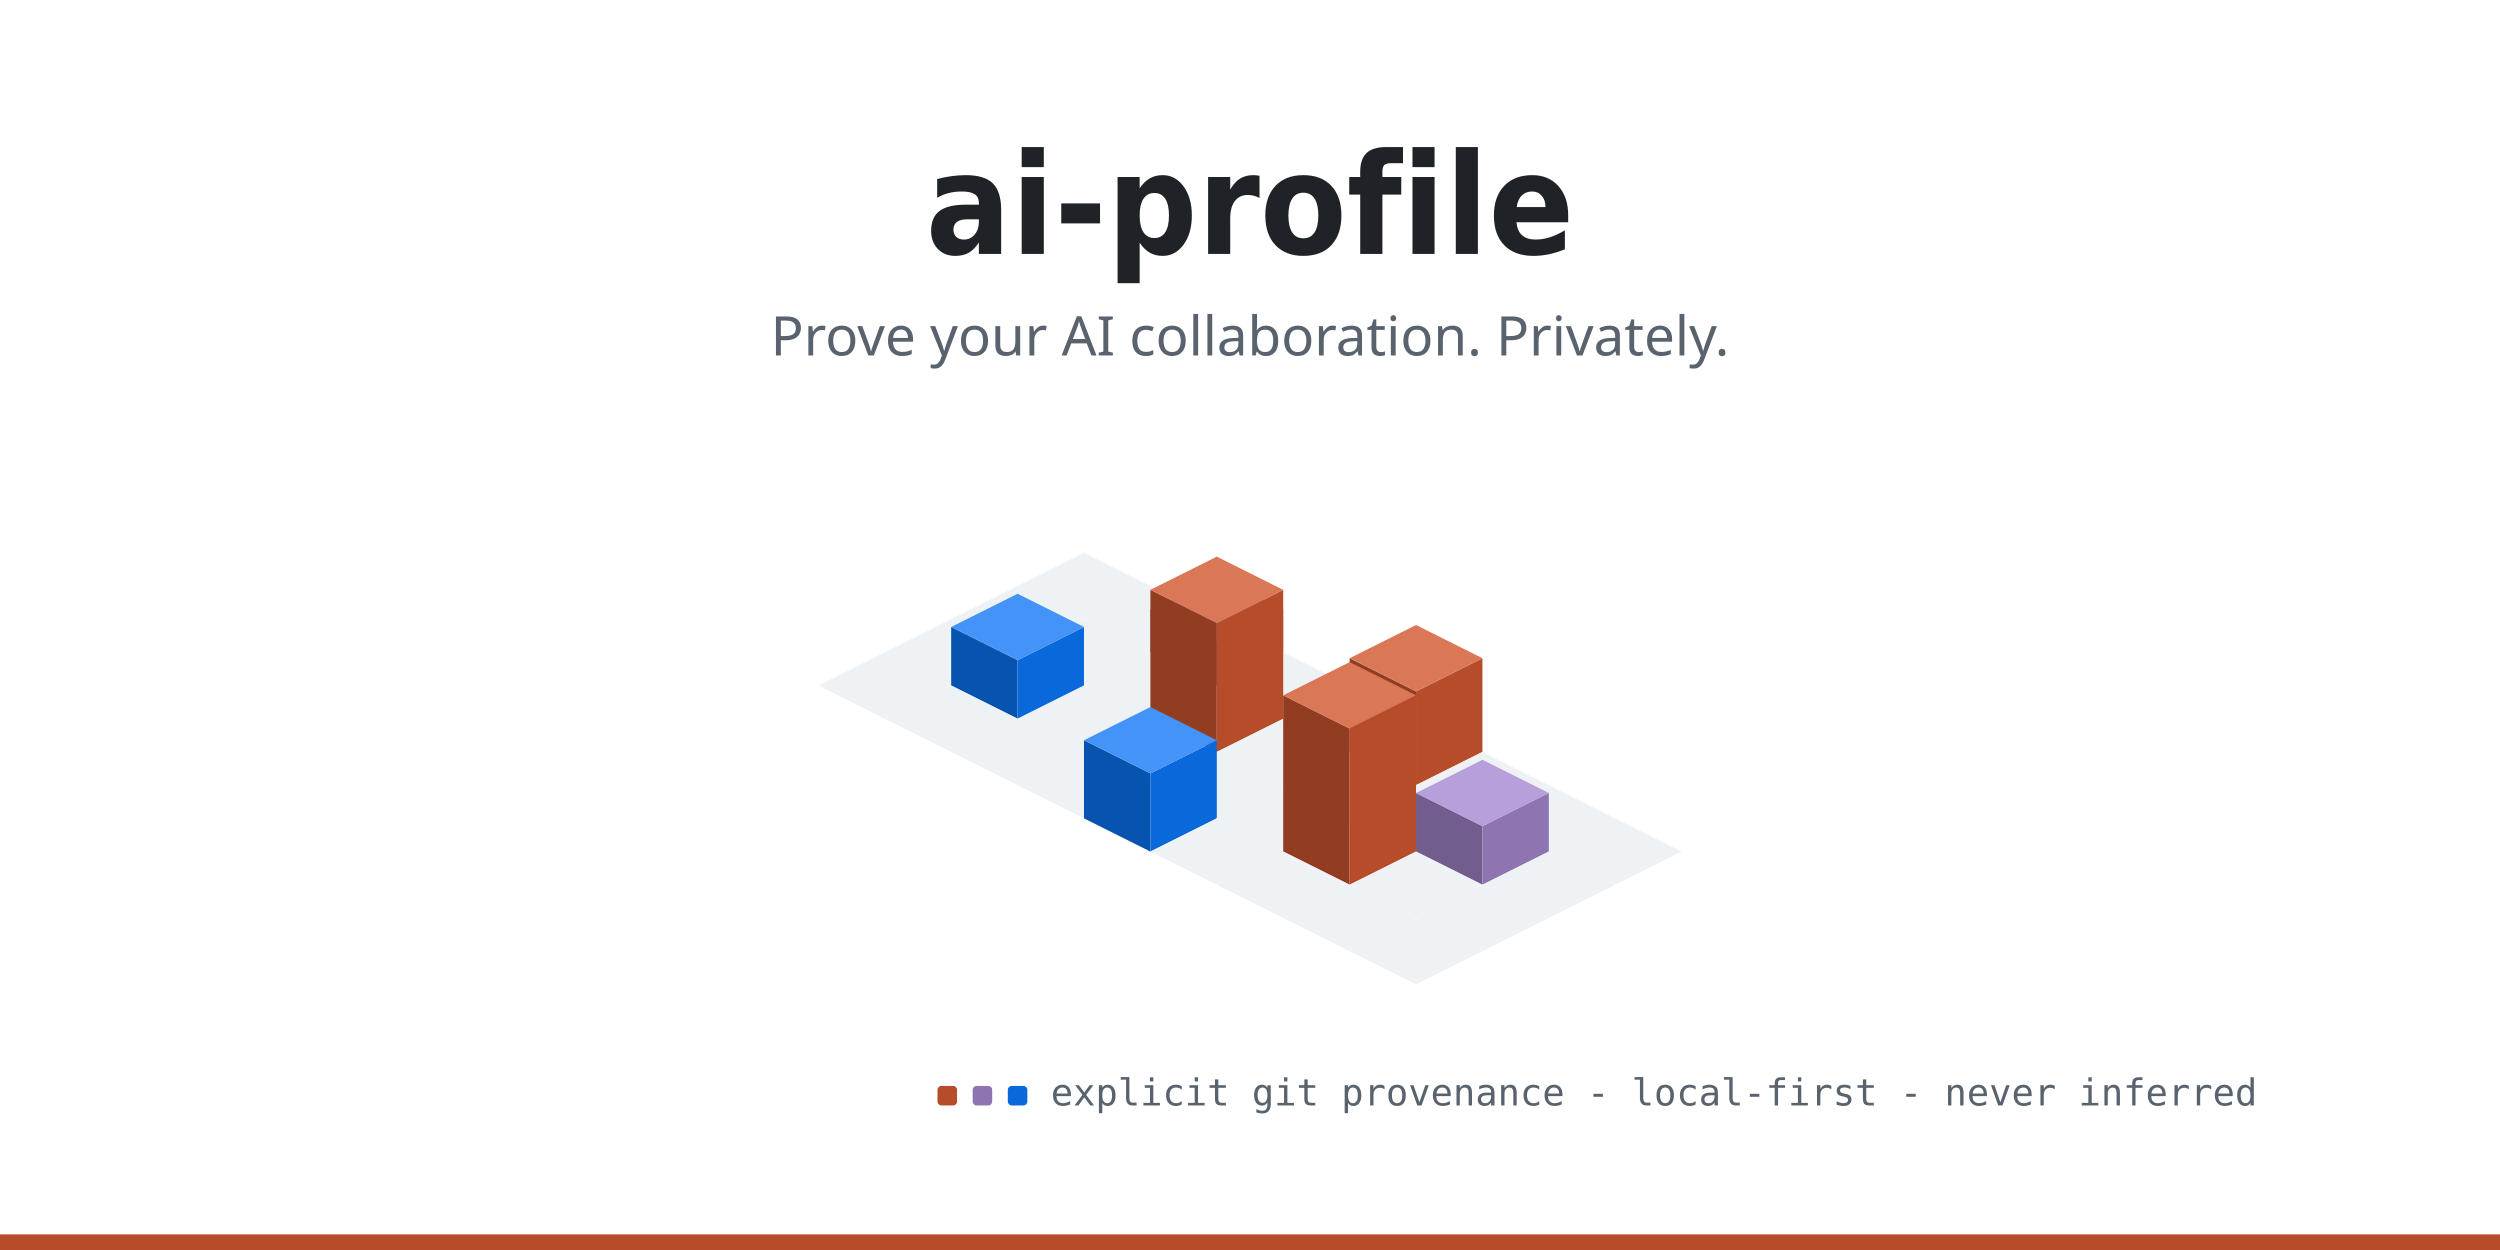
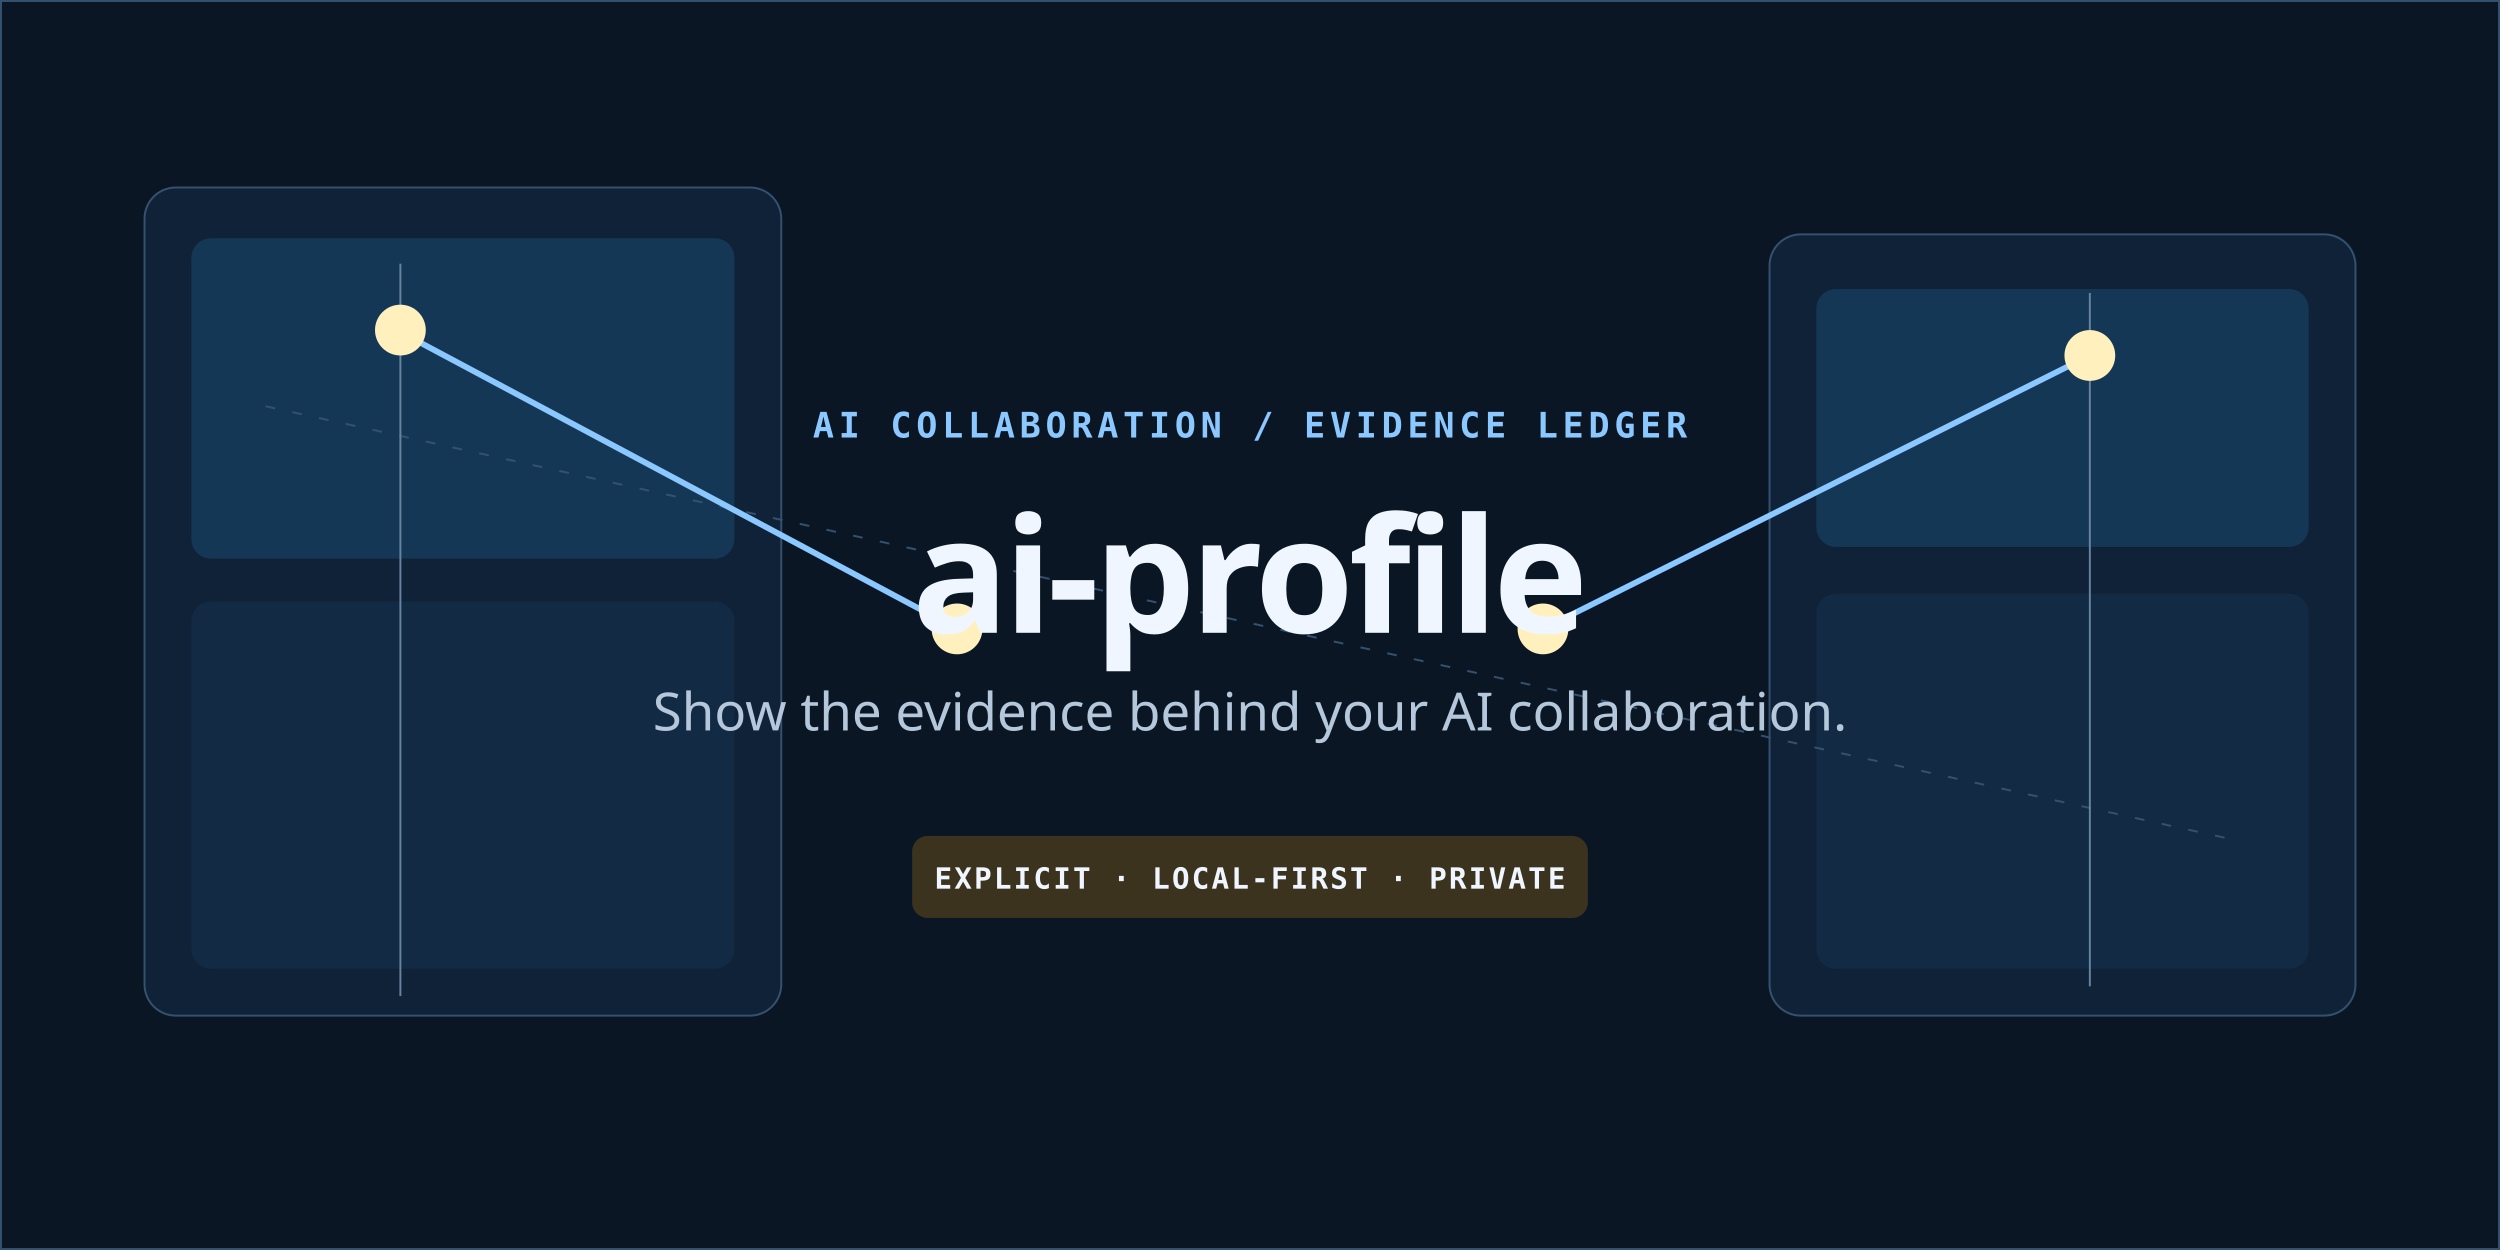
- <svg xmlns="http://www.w3.org/2000/svg" width="1280" height="640" viewBox="0 0 1280 640">
-   <rect width="1280" height="640" fill="#ffffff" />
-   <rect x="0" y="632" width="1280" height="8" fill="#B74C2A" />
-   <text x="640" y="130" text-anchor="middle" font-family="Bahnschrift, 'DIN Alternate', 'Franklin Gothic Medium', 'DejaVu Sans Condensed', 'Liberation Sans Narrow', 'Trebuchet MS', sans-serif" font-size="72" font-weight="700" fill="#1f2328">ai-profile</text>
-   <text x="640" y="182" text-anchor="middle" font-family="'Trebuchet MS', Corbel, 'Avenir Next', Avenir, Ubuntu, sans-serif" font-size="28" fill="#59636e">Prove your AI collaboration. Privately.</text>
-   <polygon points="555,283 589,300 555,317 521,300" fill="#eff2f5" />
-   <polygon points="521,300 555,317 521,334 487,317" fill="#eff2f5" />
-   <polygon points="589,300 623,317 589,334 555,317" fill="#eff2f5" />
-   <polygon points="487,317 521,334 487,351 453,334" fill="#eff2f5" />
-   <polygon points="555,317 589,334 555,351 521,334" fill="#eff2f5" />
-   <polygon points="589,334 623,351 623,329 589,312" fill="#715d8e" />
-   <polygon points="657,334 623,351 623,329 657,312" fill="#8E75B2" />
-   <polygon points="623,295 657,312 623,329 589,312" fill="#B79FDB" />
-   <polygon points="453,334 487,351 453,368 419,351" fill="#eff2f5" />
-   <polygon points="487,351 521,368 521,338 487,321" fill="#0754ae" />
-   <polygon points="555,351 521,368 521,338 555,321" fill="#0969da" />
-   <polygon points="521,304 555,321 521,338 487,321" fill="#4493f8" />
-   <polygon points="589,334 623,351 589,368 555,351" fill="#eff2f5" />
-   <polygon points="657,334 691,351 657,368 623,351" fill="#eff2f5" />
-   <polygon points="487,351 521,368 487,385 453,368" fill="#eff2f5" />
-   <polygon points="555,351 589,368 555,385 521,368" fill="#eff2f5" />
-   <polygon points="589,368 623,385 623,319 589,302" fill="#923c21" />
-   <polygon points="657,368 623,385 623,319 657,302" fill="#B74C2A" />
-   <polygon points="623,285 657,302 623,319 589,302" fill="#D97757" />
-   <polygon points="691,351 725,368 691,385 657,368" fill="#eff2f5" />
-   <polygon points="521,368 555,385 521,402 487,385" fill="#eff2f5" />
-   <polygon points="589,368 623,385 589,402 555,385" fill="#eff2f5" />
-   <polygon points="657,368 691,385 657,402 623,385" fill="#eff2f5" />
-   <polygon points="691,385 725,402 725,354 691,337" fill="#923c21" />
-   <polygon points="759,385 725,402 725,354 759,337" fill="#B74C2A" />
-   <polygon points="725,320 759,337 725,354 691,337" fill="#D97757" />
-   <polygon points="555,385 589,402 555,419 521,402" fill="#eff2f5" />
-   <polygon points="623,385 657,402 623,419 589,402" fill="#eff2f5" />
-   <polygon points="691,385 725,402 691,419 657,402" fill="#eff2f5" />
-   <polygon points="759,385 793,402 759,419 725,402" fill="#eff2f5" />
-   <polygon points="555,419 589,436 589,396 555,379" fill="#0754ae" />
-   <polygon points="623,419 589,436 589,396 623,379" fill="#0969da" />
-   <polygon points="589,362 623,379 589,396 555,379" fill="#4493f8" />
-   <polygon points="657,402 691,419 657,436 623,419" fill="#eff2f5" />
-   <polygon points="725,402 759,419 725,436 691,419" fill="#eff2f5" />
-   <polygon points="793,402 827,419 793,436 759,419" fill="#eff2f5" />
-   <polygon points="623,419 657,436 623,453 589,436" fill="#eff2f5" />
-   <polygon points="657,436 691,453 691,373 657,356" fill="#923c21" />
-   <polygon points="725,436 691,453 691,373 725,356" fill="#B74C2A" />
-   <polygon points="691,339 725,356 691,373 657,356" fill="#D97757" />
-   <polygon points="725,436 759,453 759,423 725,406" fill="#715d8e" />
-   <polygon points="793,436 759,453 759,423 793,406" fill="#8E75B2" />
-   <polygon points="759,389 793,406 759,423 725,406" fill="#B79FDB" />
-   <polygon points="827,419 861,436 827,453 793,436" fill="#eff2f5" />
-   <polygon points="657,436 691,453 657,470 623,453" fill="#eff2f5" />
-   <polygon points="725,436 759,453 725,470 691,453" fill="#eff2f5" />
-   <polygon points="793,436 827,453 793,470 759,453" fill="#eff2f5" />
-   <polygon points="691,453 725,470 691,487 657,470" fill="#eff2f5" />
-   <polygon points="759,453 793,470 759,487 725,470" fill="#eff2f5" />
-   <polygon points="725,470 759,487 725,504 691,487" fill="#eff2f5" />
-   <rect x="480" y="556" width="10" height="10" rx="2" fill="#B74C2A" />
-   <rect x="498" y="556" width="10" height="10" rx="2" fill="#8E75B2" />
-   <rect x="516" y="556" width="10" height="10" rx="2" fill="#0969da" />
-   <text x="538" y="566" font-family="'Cascadia Mono', 'SFMono-Regular', 'Ubuntu Mono', 'DejaVu Sans Mono', Consolas, monospace" font-size="19" fill="#59636e">explicit git provenance - local-first - never inferred</text>
+ <svg xmlns="http://www.w3.org/2000/svg" width="1280" height="640" viewBox="0 0 1280 640" role="img" aria-label="ai-profile: show the evidence behind your AI collaboration">
+   <rect width="1280" height="640" fill="#0b1625" />
+   <rect x="0" y="0" width="1280" height="640" fill="none" stroke="#34526f" stroke-width="2" />
+   <rect x="74" y="96" width="326" height="424" rx="16" fill="#102237" stroke="#34526f" />
+   <rect x="98" y="122" width="278" height="164" rx="10" fill="#153756" />
+   <rect x="98" y="308" width="278" height="188" rx="10" fill="#122a43" />
+   <rect x="906" y="120" width="300" height="400" rx="16" fill="#102237" stroke="#34526f" />
+   <rect x="930" y="148" width="252" height="132" rx="10" fill="#153756" />
+   <rect x="930" y="304" width="252" height="192" rx="10" fill="#122a43" />
+   <line x1="136" y1="208" x2="1144" y2="430" stroke="#34526f" stroke-width="1" stroke-dasharray="5 9" />
+   <line x1="205" y1="135" x2="205" y2="510" stroke="#6683a0" stroke-width="1" />
+   <line x1="1070" y1="150" x2="1070" y2="505" stroke="#6683a0" stroke-width="1" />
+   <line x1="205" y1="170" x2="490" y2="322" stroke="#8bc8ff" stroke-width="3" />
+   <line x1="790" y1="322" x2="1070" y2="182" stroke="#8bc8ff" stroke-width="3" />
+   <rect x="192" y="156" width="26" height="26" rx="13" fill="#fff0bd" />
+   <rect x="477" y="309" width="26" height="26" rx="13" fill="#fff0bd" />
+   <rect x="777" y="309" width="26" height="26" rx="13" fill="#fff0bd" />
+   <rect x="1057" y="169" width="26" height="26" rx="13" fill="#fff0bd" />
+   <text x="640" y="224" text-anchor="middle" font-family="'IBM Plex Mono', 'Cascadia Mono', Consolas, monospace" font-size="18" font-weight="600" letter-spacing="2.4" fill="#8bc8ff">AI COLLABORATION / EVIDENCE LEDGER</text>
+   <text x="640" y="324" text-anchor="middle" font-family="'IBM Plex Sans Condensed', 'Aptos Display', 'Segoe UI', sans-serif" font-size="82" font-weight="700" letter-spacing="-2.6" fill="#eff6ff">ai-profile</text>
+   <text x="640" y="374" text-anchor="middle" font-family="'IBM Plex Sans', 'Aptos', 'Segoe UI', sans-serif" font-size="27" fill="#b5c7da">Show the evidence behind your AI collaboration.</text>
+   <rect x="467" y="428" width="346" height="42" rx="8" fill="#3b331e" />
+   <text x="640" y="455" text-anchor="middle" font-family="'IBM Plex Mono', 'Cascadia Mono', Consolas, monospace" font-size="15" font-weight="600" letter-spacing="1.1" fill="#eff6ff">EXPLICIT · LOCAL-FIRST · PRIVATE</text>
</svg>
